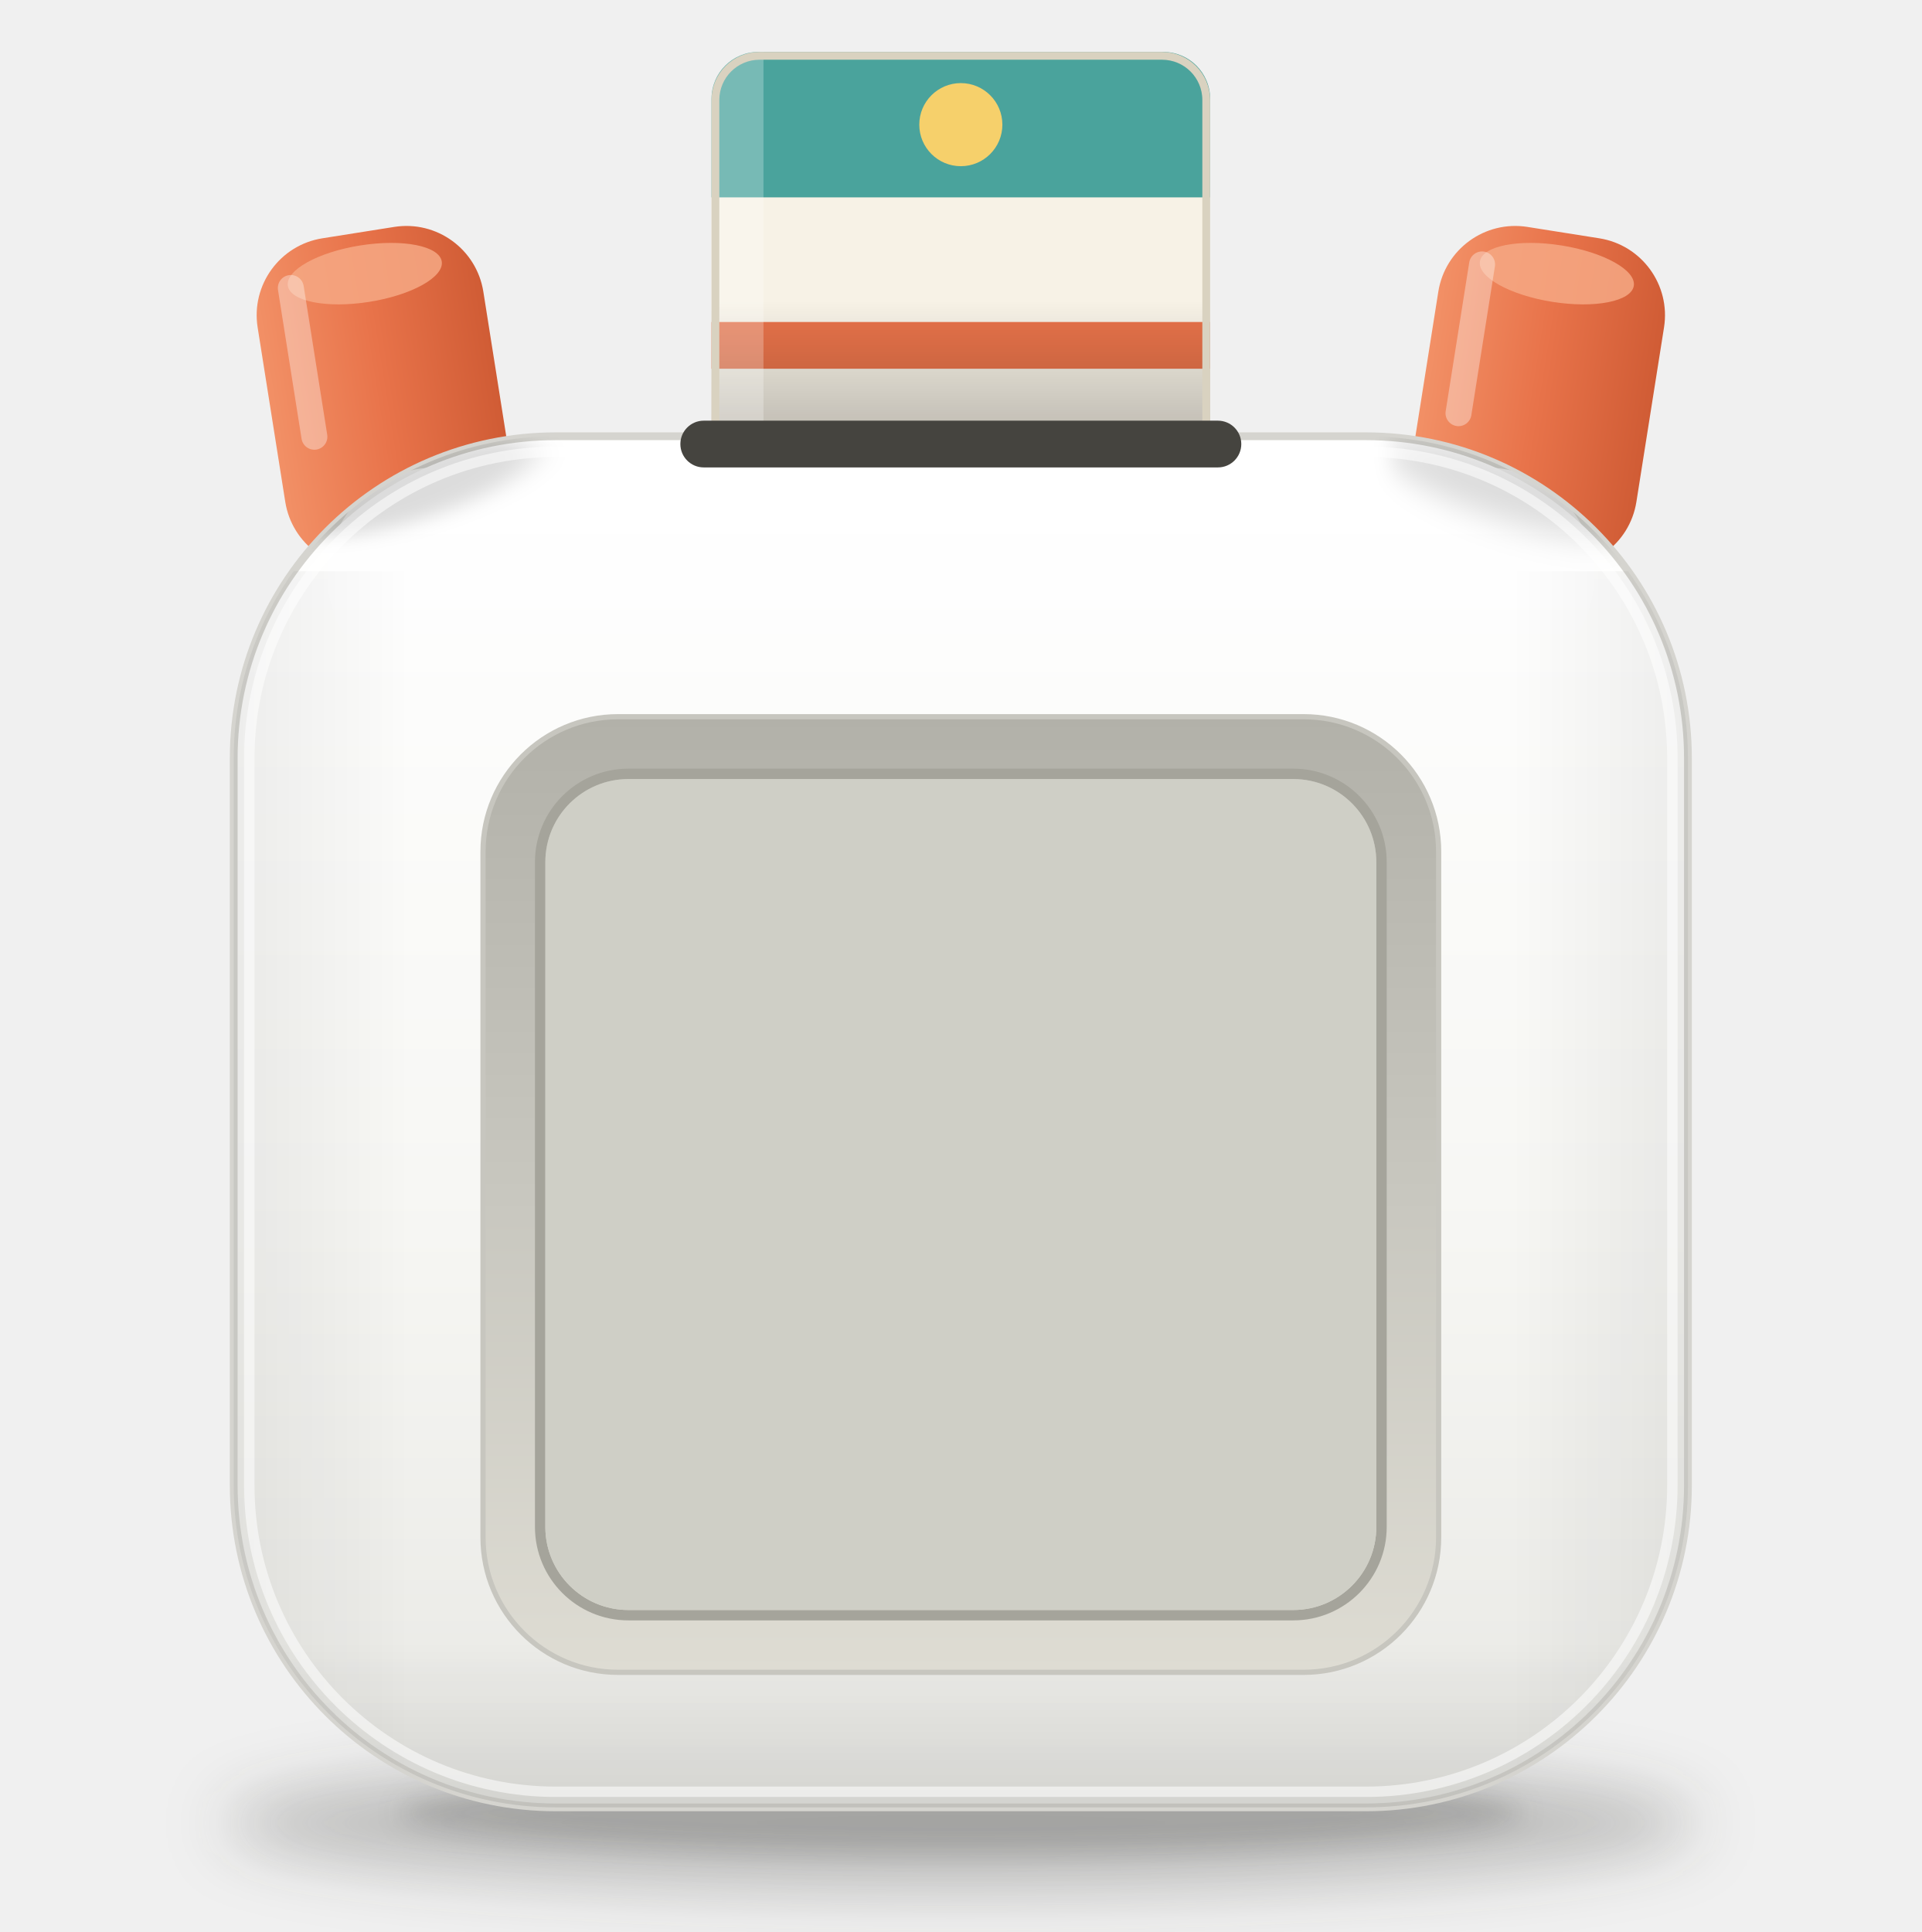
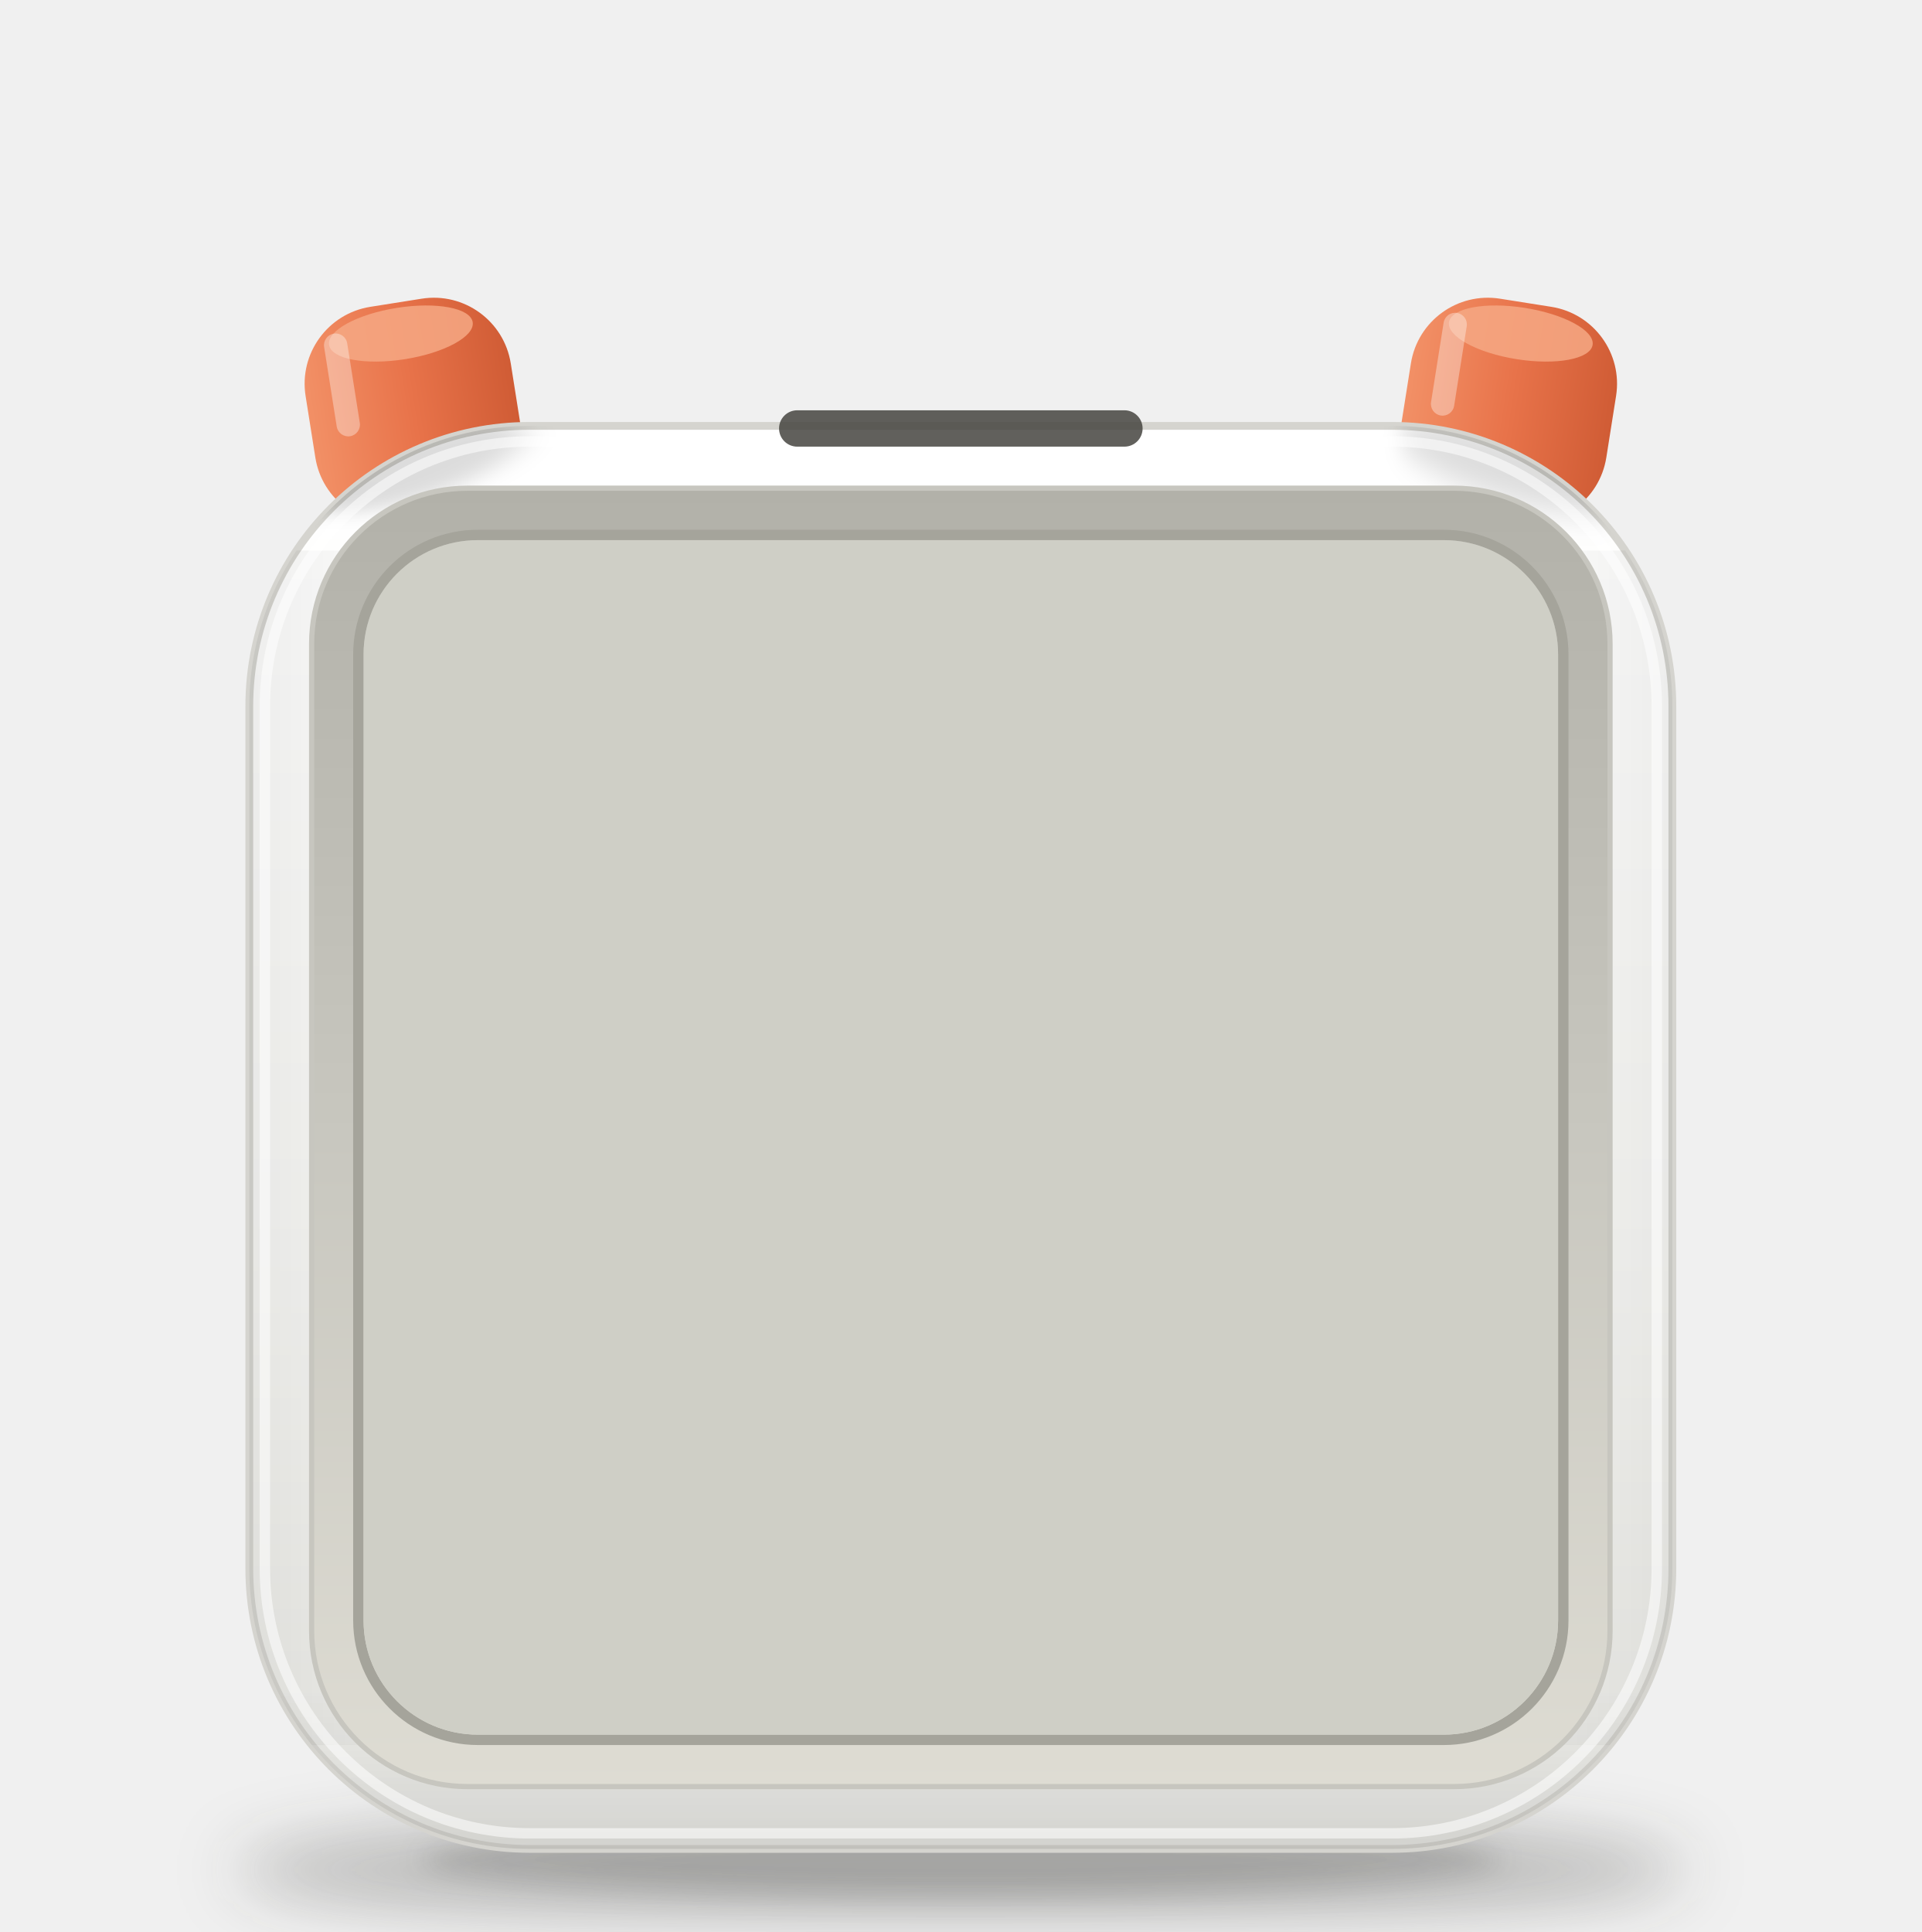
<svg xmlns="http://www.w3.org/2000/svg" width="370" height="372" viewBox="0 0 370 372">
  <defs>
    <linearGradient id="bodyGrad" x1="0" y1="0" x2="0" y2="1">
      <stop offset="0" stop-color="#ffffff" />
      <stop offset="0.55" stop-color="#f7f7f4" />
      <stop offset="1" stop-color="#e8e8e4" />
    </linearGradient>
    <linearGradient id="sheenGrad" x1="0" y1="0" x2="0" y2="1">
      <stop offset="0" stop-color="#ffffff" stop-opacity="0.9" />
      <stop offset="1" stop-color="#ffffff" stop-opacity="0" />
    </linearGradient>
    <linearGradient id="aoGrad" x1="0" y1="0" x2="0" y2="1">
      <stop offset="0" stop-color="#000000" stop-opacity="0" />
      <stop offset="1" stop-color="#000000" stop-opacity="0.09" />
    </linearGradient>
    <linearGradient id="sideGradL" x1="0" y1="0" x2="1" y2="0">
      <stop offset="0" stop-color="#000000" stop-opacity="0.06" />
      <stop offset="1" stop-color="#000000" stop-opacity="0" />
    </linearGradient>
    <linearGradient id="sideGradR" x1="0" y1="0" x2="1" y2="0">
      <stop offset="0" stop-color="#000000" stop-opacity="0" />
      <stop offset="1" stop-color="#000000" stop-opacity="0.06" />
    </linearGradient>
    <linearGradient id="bezelGrad" x1="0" y1="0" x2="0" y2="1">
      <stop offset="0" stop-color="#b2b1a9" />
      <stop offset="0.5" stop-color="#c8c7bf" />
      <stop offset="1" stop-color="#dedcd3" />
    </linearGradient>
    <linearGradient id="knobGrad" x1="0" y1="0" x2="1" y2="0">
      <stop offset="0" stop-color="#f29066" />
      <stop offset="0.5" stop-color="#e8734a" />
      <stop offset="1" stop-color="#d05c35" />
    </linearGradient>
-     <linearGradient id="cardShade" x1="0" y1="0" x2="0" y2="1">
-       <stop offset="0" stop-color="#000000" stop-opacity="0" />
-       <stop offset="1" stop-color="#000000" stop-opacity="0.28" />
-     </linearGradient>
    <filter id="blurBig" x="-40%" y="-200%" width="180%" height="500%">
      <feGaussianBlur stdDeviation="6" />
    </filter>
    <filter id="blurSmall" x="-60%" y="-200%" width="220%" height="500%">
      <feGaussianBlur stdDeviation="2.5" />
    </filter>
    <clipPath id="bodyClip">
-       <rect x="45" y="84" width="280" height="264" rx="62" ry="62" />
-     </clipPath>
-     <clipPath id="cardClip">
-       <rect x="137" y="10" width="96" height="80" rx="9" ry="9" />
+       <rect x="48" y="82" width="274" height="274" rx="54" ry="54" />
    </clipPath>
  </defs>
-   <ellipse cx="185" cy="351" rx="142" ry="13" fill="#2b2b28" opacity="0.26" filter="url(#blurBig)" />
-   <ellipse cx="185" cy="349" rx="108" ry="8" fill="#2b2b28" opacity="0.18" filter="url(#blurSmall)" />
-   <g>
-     <g clip-path="url(#cardClip)">
-       <rect x="137" y="10" width="96" height="80" fill="#f7f2e6" />
-       <rect x="137" y="10" width="96" height="28" fill="#4aa39c" />
-       <circle cx="185" cy="24" r="8" fill="#f6d06b" />
-       <rect x="137" y="62" width="96" height="9" fill="#e8734a" />
-       <rect x="137" y="58" width="96" height="32" fill="url(#cardShade)" />
-       <rect x="137" y="10" width="10" height="80" fill="#ffffff" opacity="0.25" />
-     </g>
-     <rect x="137.75" y="10.75" width="94.5" height="78.5" rx="8.5" ry="8.5" fill="none" stroke="#d9d2c0" stroke-width="1.5" />
+   <ellipse cx="185" cy="360" rx="140" ry="12" fill="#2b2b28" opacity="0.26" filter="url(#blurBig)" />
+   <ellipse cx="185" cy="358" rx="104" ry="7" fill="#2b2b28" opacity="0.18" filter="url(#blurSmall)" />
+   <g transform="rotate(-9 80 82)">
+     <rect x="60" y="58" width="40" height="42" rx="15" ry="15" fill="url(#knobGrad)" />
+     <ellipse cx="80" cy="64" rx="14" ry="5" fill="#f6a884" opacity="0.85" />
+     <rect x="65" y="62" width="4.5" height="20" rx="2.25" fill="#ffffff" opacity="0.35" />
  </g>
-   <g transform="rotate(-9 79 108)">
-     <rect x="57" y="44" width="44" height="64" rx="15" ry="15" fill="url(#knobGrad)" />
-     <ellipse cx="79" cy="52" rx="15" ry="5.5" fill="#f6a884" opacity="0.85" />
-     <rect x="62" y="50" width="5" height="34" rx="2.5" fill="#ffffff" opacity="0.35" />
+   <g transform="rotate(9 290 82)">
+     <rect x="270" y="58" width="40" height="42" rx="15" ry="15" fill="url(#knobGrad)" />
+     <ellipse cx="290" cy="64" rx="14" ry="5" fill="#f6a884" opacity="0.85" />
+     <rect x="275" y="62" width="4.5" height="20" rx="2.25" fill="#ffffff" opacity="0.35" />
  </g>
-   <g transform="rotate(9 291 108)">
-     <rect x="269" y="44" width="44" height="64" rx="15" ry="15" fill="url(#knobGrad)" />
-     <ellipse cx="291" cy="52" rx="15" ry="5.5" fill="#f6a884" opacity="0.85" />
-     <rect x="274" y="50" width="5" height="34" rx="2.5" fill="#ffffff" opacity="0.35" />
-   </g>
-   <rect x="45" y="84" width="280" height="264" rx="62" ry="62" fill="url(#bodyGrad)" stroke="#d5d4cf" stroke-width="1.5" />
+   <rect x="48" y="82" width="274" height="274" rx="54" ry="54" fill="url(#bodyGrad)" stroke="#d5d4cf" stroke-width="1.5" />
  <g clip-path="url(#bodyClip)">
-     <rect x="63" y="90" width="244" height="42" rx="21" fill="url(#sheenGrad)" opacity="0.8" />
-     <rect x="45" y="316" width="280" height="32" fill="url(#aoGrad)" />
-     <rect x="45" y="110" width="34" height="230" fill="url(#sideGradL)" />
-     <rect x="291" y="110" width="34" height="230" fill="url(#sideGradR)" />
-     <ellipse cx="80" cy="94" rx="24" ry="6" fill="#000000" opacity="0.14" filter="url(#blurSmall)" transform="rotate(-18 80 94)" />
-     <ellipse cx="290" cy="94" rx="24" ry="6" fill="#000000" opacity="0.14" filter="url(#blurSmall)" transform="rotate(18 290 94)" />
+     <rect x="66" y="88" width="238" height="40" rx="20" fill="url(#sheenGrad)" opacity="0.8" />
+     <rect x="48" y="326" width="274" height="30" fill="url(#aoGrad)" />
+     <rect x="48" y="106" width="32" height="230" fill="url(#sideGradL)" />
+     <rect x="290" y="106" width="32" height="230" fill="url(#sideGradR)" />
+     <ellipse cx="80" cy="90" rx="22" ry="6" fill="#000000" opacity="0.14" filter="url(#blurSmall)" transform="rotate(-18 80 90)" />
+     <ellipse cx="290" cy="90" rx="22" ry="6" fill="#000000" opacity="0.14" filter="url(#blurSmall)" transform="rotate(18 290 90)" />
  </g>
  <g clip-path="url(#bodyClip)">
-     <rect x="48" y="87" width="274" height="258" rx="59" ry="59" fill="none" stroke="#ffffff" stroke-width="2" opacity="0.55" clip-path="url(#bodyClip)" />
+     <rect x="51" y="85" width="268" height="268" rx="51" ry="51" fill="none" stroke="#ffffff" stroke-width="2" opacity="0.55" />
  </g>
-   <rect x="131" y="81" width="108" height="9" rx="4.5" fill="#45443f" />
-   <rect x="133" y="90.5" width="104" height="2" rx="1" fill="#ffffff" opacity="0.55" />
-   <rect x="93" y="138" width="184" height="184" rx="26" ry="26" fill="url(#bezelGrad)" stroke="#c7c6bf" stroke-width="1" />
-   <rect x="104" y="149" width="162" height="162" rx="17" ry="17" fill="none" stroke="#a5a49b" stroke-width="2" />
-   <rect x="105" y="150" width="160" height="160" rx="16" ry="16" fill="#cfcfc6" />
+   <rect x="150" y="79" width="70" height="7" rx="3.5" fill="#45443f" opacity="0.85" />
+   <rect x="152" y="86.5" width="66" height="1.6" rx="0.8" fill="#ffffff" opacity="0.5" />
+   <rect x="60" y="94" width="250" height="250" rx="30" ry="30" fill="url(#bezelGrad)" stroke="#c7c6bf" stroke-width="1" />
+   <rect x="69" y="103" width="232" height="232" rx="23" ry="23" fill="none" stroke="#a5a49b" stroke-width="2" />
+   <rect x="70" y="104" width="230" height="230" rx="22" ry="22" fill="#cfcfc6" />
</svg>
